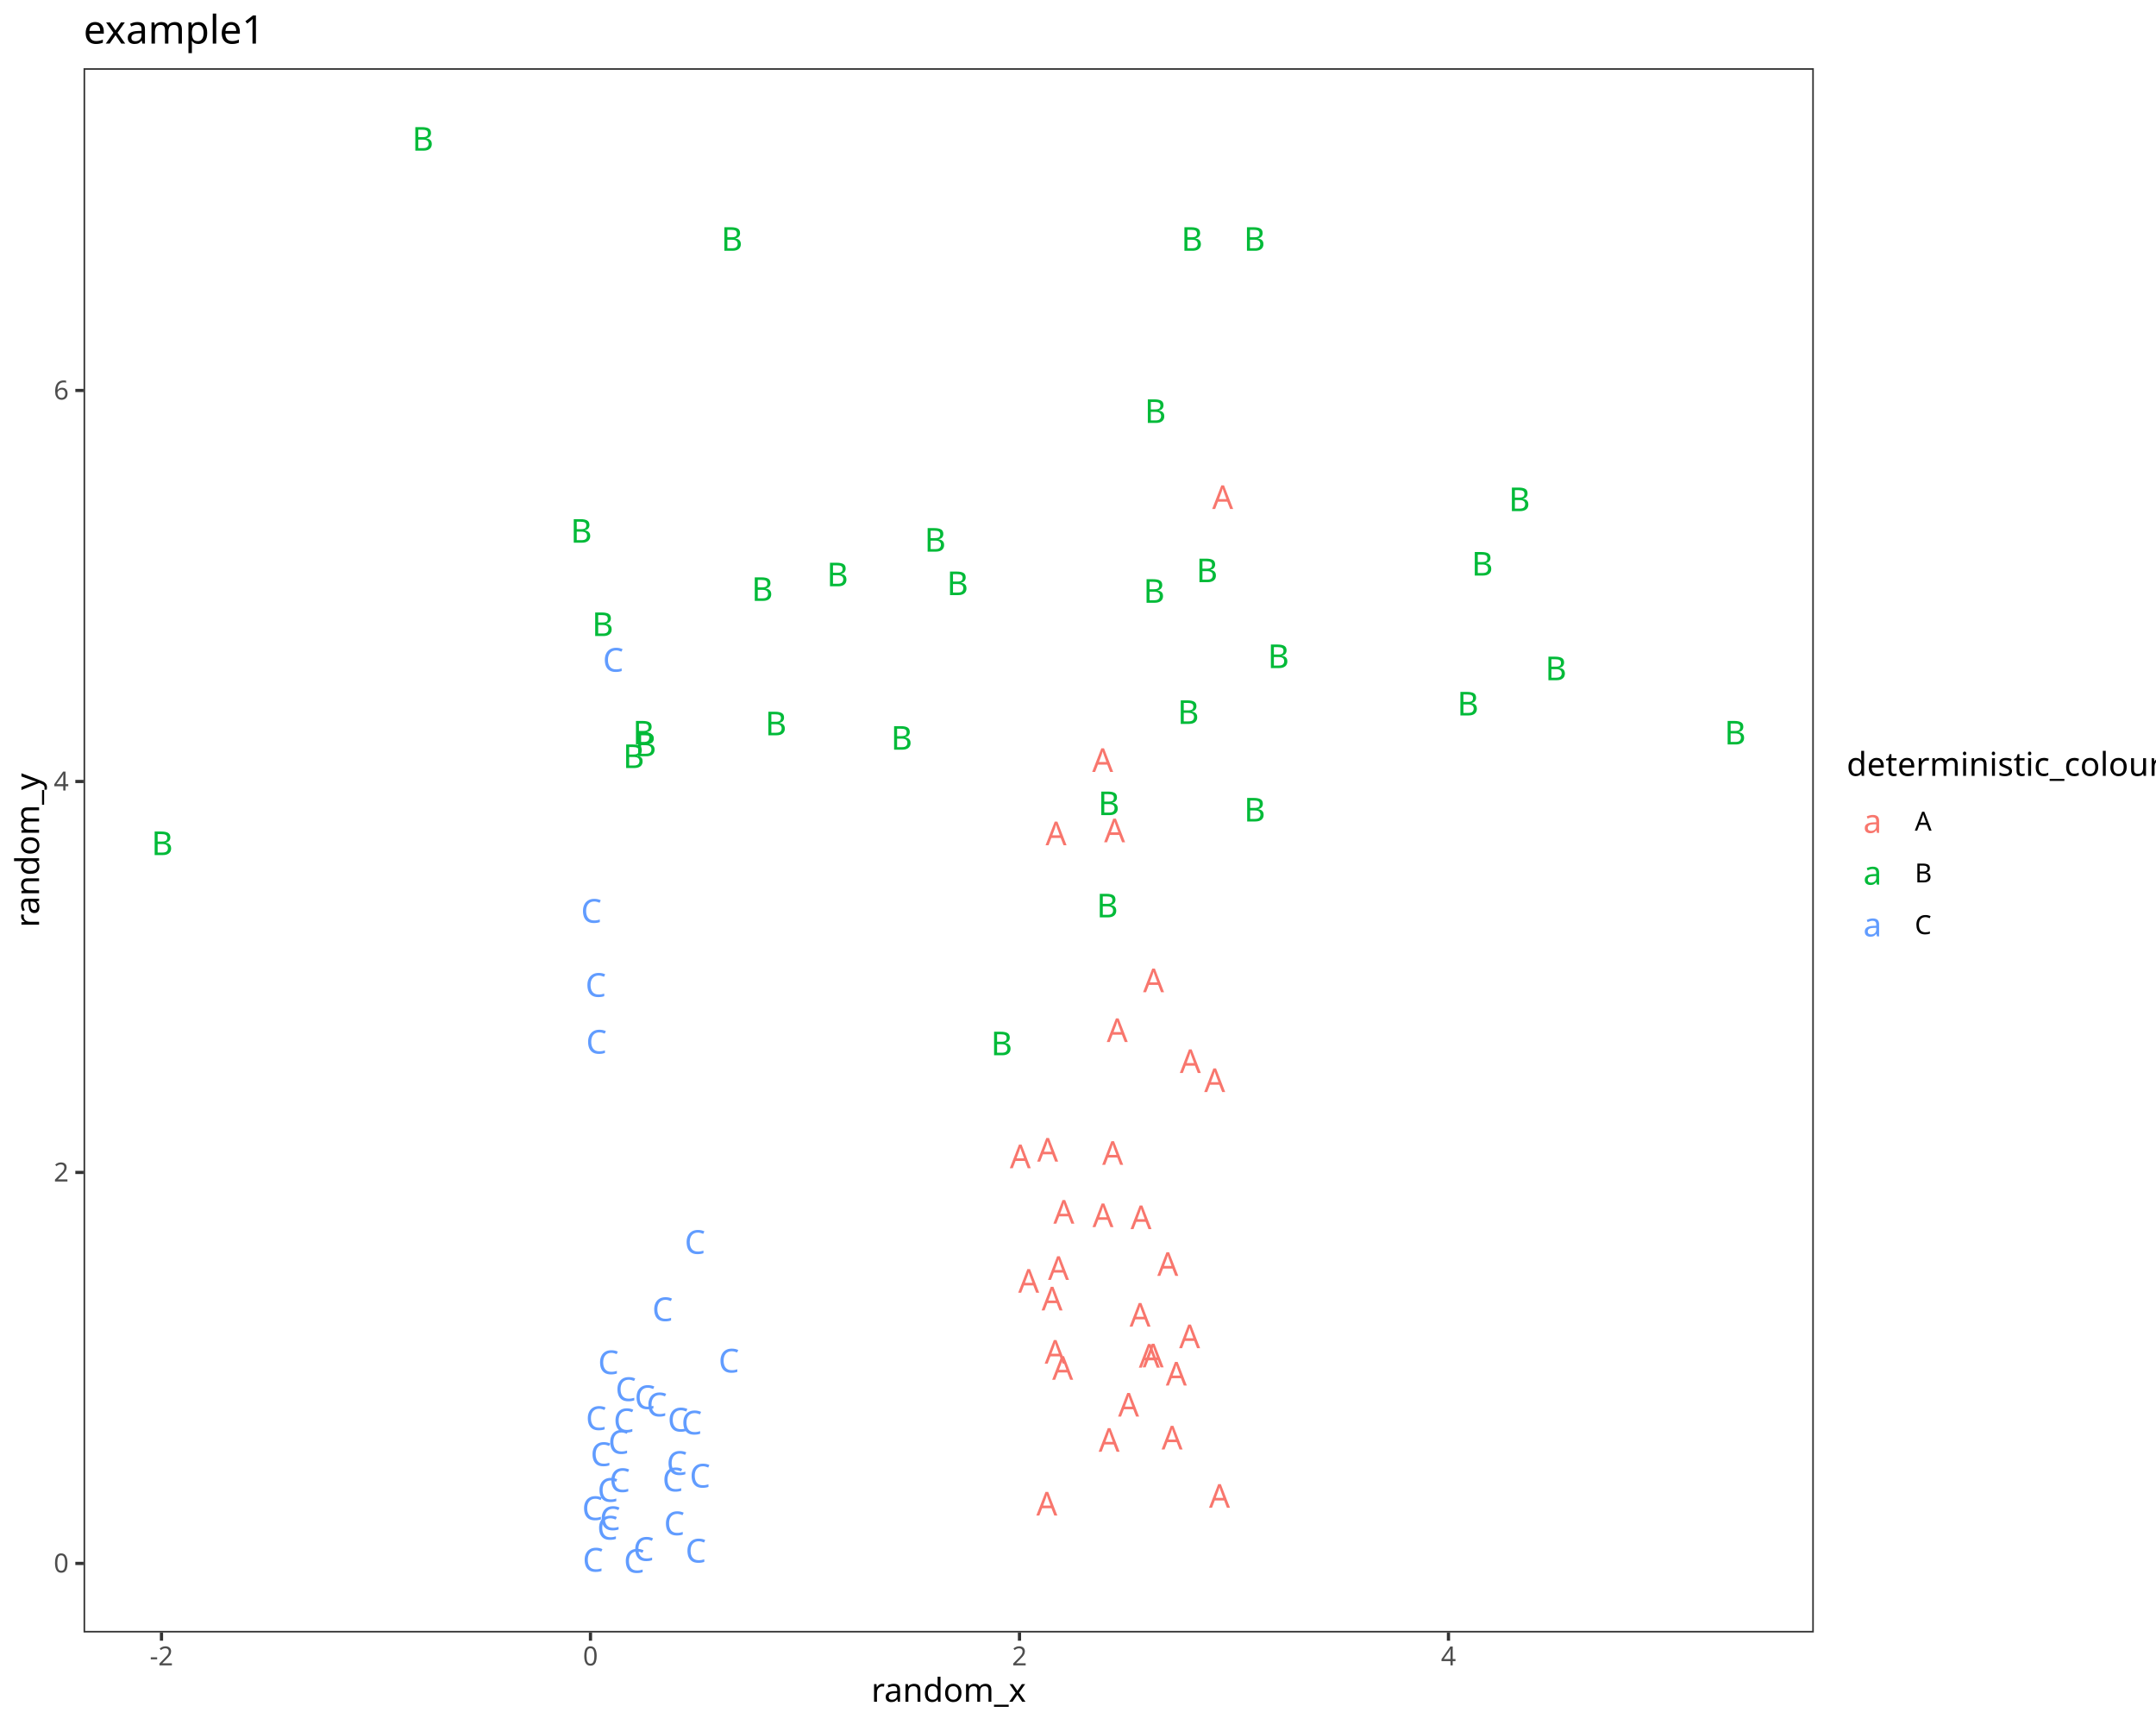
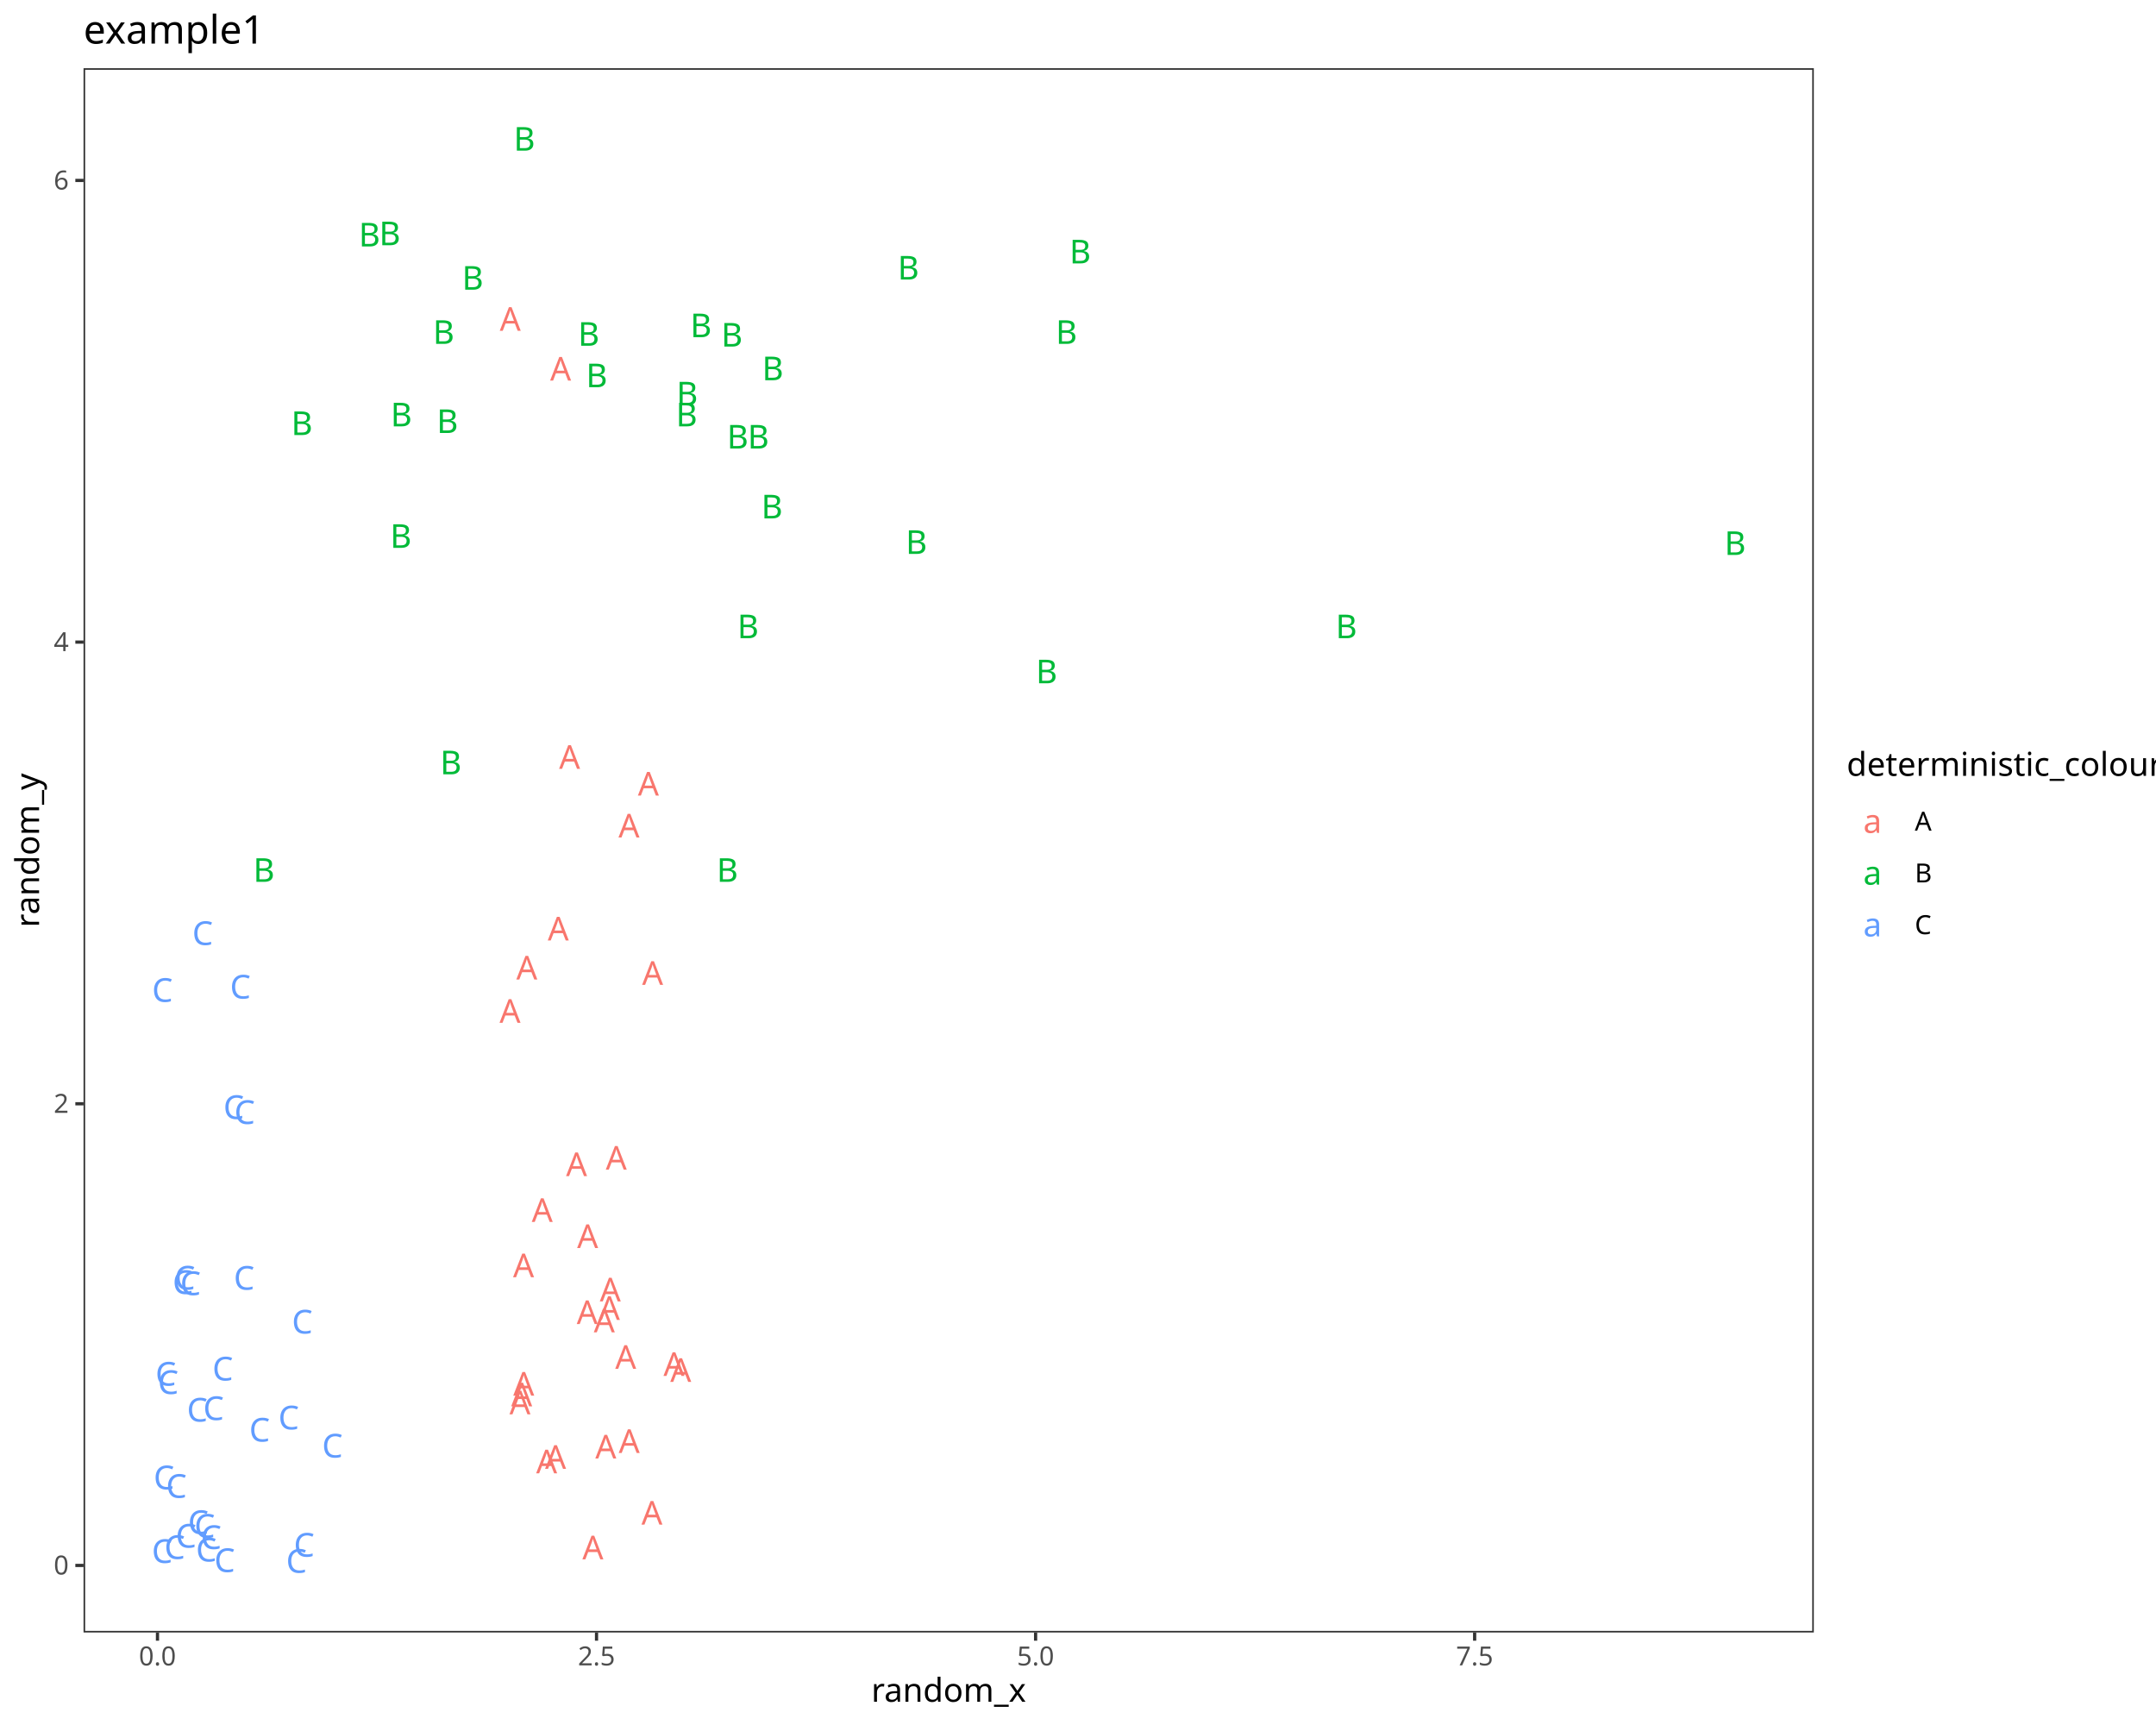
<svg xmlns="http://www.w3.org/2000/svg" class="svglite" data-engine-version="2.0" width="720.00pt" height="576.00pt" viewBox="0 0 720.00 576.00">
  <defs>
    <style type="text/css">
    .svglite line, .svglite polyline, .svglite polygon, .svglite path, .svglite rect, .svglite circle {
      fill: none;
      stroke: #000000;
      stroke-linecap: round;
      stroke-linejoin: round;
      stroke-miterlimit: 10.00;
    }
  </style>
  </defs>
  <rect width="100%" height="100%" style="stroke: none; fill: #FFFFFF;" />
  <defs>
    <clipPath id="cpMC4wMHw3MjAuMDB8MC4wMHw1NzYuMDA=">
      <rect x="0.00" y="0.00" width="720.00" height="576.00" />
    </clipPath>
  </defs>
  <g clip-path="url(#cpMC4wMHw3MjAuMDB8MC4wMHw1NzYuMDA=)">
    <rect x="-0" y="0.00" width="720.00" height="576.00" style="stroke-width: 1.07; stroke: #FFFFFF; fill: #FFFFFF;" />
  </g>
  <defs>
    <clipPath id="cpMjcuOTB8NjA1LjczfDIyLjc4fDU0NS4xMQ==">
      <rect x="27.90" y="22.78" width="577.83" height="522.33" />
    </clipPath>
  </defs>
  <g clip-path="url(#cpMjcuOTB8NjA1LjczfDIyLjc4fDU0NS4xMQ==)">
    <rect x="27.90" y="22.78" width="577.83" height="522.33" style="stroke-width: 1.07; stroke: none; fill: #FFFFFF;" />
-     <text x="397.28" y="450.18" text-anchor="middle" style="font-size: 11.00px; fill: #F8766D; font-family: sans;" textLength="7.34px" lengthAdjust="spacingAndGlyphs">A</text>
-     <text x="343.54" y="431.66" text-anchor="middle" style="font-size: 11.00px; fill: #F8766D; font-family: sans;" textLength="7.34px" lengthAdjust="spacingAndGlyphs">A</text>
-     <text x="371.59" y="388.95" text-anchor="middle" style="font-size: 11.00px; fill: #F8766D; font-family: sans;" textLength="7.34px" lengthAdjust="spacingAndGlyphs">A</text>
-     <text x="349.60" y="506.05" text-anchor="middle" style="font-size: 11.00px; fill: #F8766D; font-family: sans;" textLength="7.34px" lengthAdjust="spacingAndGlyphs">A</text>
-     <text x="355.28" y="408.60" text-anchor="middle" style="font-size: 11.00px; fill: #F8766D; font-family: sans;" textLength="7.34px" lengthAdjust="spacingAndGlyphs">A</text>
-     <text x="352.68" y="282.24" text-anchor="middle" style="font-size: 11.00px; fill: #F8766D; font-family: sans;" textLength="7.34px" lengthAdjust="spacingAndGlyphs">A</text>
-     <text x="385.24" y="331.32" text-anchor="middle" style="font-size: 11.00px; fill: #F8766D; font-family: sans;" textLength="7.34px" lengthAdjust="spacingAndGlyphs">A</text>
-     <text x="408.32" y="169.96" text-anchor="middle" style="font-size: 11.00px; fill: #F8766D; font-family: sans;" textLength="7.34px" lengthAdjust="spacingAndGlyphs">A</text>
-     <text x="407.26" y="503.47" text-anchor="middle" style="font-size: 11.00px; fill: #F8766D; font-family: sans;" textLength="7.34px" lengthAdjust="spacingAndGlyphs">A</text>
-     <text x="381.05" y="410.42" text-anchor="middle" style="font-size: 11.00px; fill: #F8766D; font-family: sans;" textLength="7.34px" lengthAdjust="spacingAndGlyphs">A</text>
-     <text x="392.84" y="462.64" text-anchor="middle" style="font-size: 11.00px; fill: #F8766D; font-family: sans;" textLength="7.34px" lengthAdjust="spacingAndGlyphs">A</text>
-     <text x="353.49" y="427.38" text-anchor="middle" style="font-size: 11.00px; fill: #F8766D; font-family: sans;" textLength="7.34px" lengthAdjust="spacingAndGlyphs">A</text>
-     <text x="372.23" y="281.24" text-anchor="middle" style="font-size: 11.00px; fill: #F8766D; font-family: sans;" textLength="7.34px" lengthAdjust="spacingAndGlyphs">A</text>
-     <text x="405.66" y="364.65" text-anchor="middle" style="font-size: 11.00px; fill: #F8766D; font-family: sans;" textLength="7.34px" lengthAdjust="spacingAndGlyphs">A</text>
-     <text x="380.73" y="442.99" text-anchor="middle" style="font-size: 11.00px; fill: #F8766D; font-family: sans;" textLength="7.34px" lengthAdjust="spacingAndGlyphs">A</text>
-     <text x="376.90" y="473.01" text-anchor="middle" style="font-size: 11.00px; fill: #F8766D; font-family: sans;" textLength="7.34px" lengthAdjust="spacingAndGlyphs">A</text>
-     <text x="391.43" y="484.00" text-anchor="middle" style="font-size: 11.00px; fill: #F8766D; font-family: sans;" textLength="7.34px" lengthAdjust="spacingAndGlyphs">A</text>
-     <text x="370.40" y="484.77" text-anchor="middle" style="font-size: 11.00px; fill: #F8766D; font-family: sans;" textLength="7.34px" lengthAdjust="spacingAndGlyphs">A</text>
-     <text x="340.73" y="390.09" text-anchor="middle" style="font-size: 11.00px; fill: #F8766D; font-family: sans;" textLength="7.34px" lengthAdjust="spacingAndGlyphs">A</text>
-     <text x="349.87" y="387.88" text-anchor="middle" style="font-size: 11.00px; fill: #F8766D; font-family: sans;" textLength="7.34px" lengthAdjust="spacingAndGlyphs">A</text>
-     <text x="354.89" y="460.72" text-anchor="middle" style="font-size: 11.00px; fill: #F8766D; font-family: sans;" textLength="7.34px" lengthAdjust="spacingAndGlyphs">A</text>
-     <text x="351.35" y="437.57" text-anchor="middle" style="font-size: 11.00px; fill: #F8766D; font-family: sans;" textLength="7.34px" lengthAdjust="spacingAndGlyphs">A</text>
-     <text x="389.99" y="426.03" text-anchor="middle" style="font-size: 11.00px; fill: #F8766D; font-family: sans;" textLength="7.34px" lengthAdjust="spacingAndGlyphs">A</text>
-     <text x="385.10" y="456.58" text-anchor="middle" style="font-size: 11.00px; fill: #F8766D; font-family: sans;" textLength="7.34px" lengthAdjust="spacingAndGlyphs">A</text>
-     <text x="397.52" y="358.29" text-anchor="middle" style="font-size: 11.00px; fill: #F8766D; font-family: sans;" textLength="7.34px" lengthAdjust="spacingAndGlyphs">A</text>
-     <text x="352.38" y="455.35" text-anchor="middle" style="font-size: 11.00px; fill: #F8766D; font-family: sans;" textLength="7.34px" lengthAdjust="spacingAndGlyphs">A</text>
-     <text x="373.12" y="347.94" text-anchor="middle" style="font-size: 11.00px; fill: #F8766D; font-family: sans;" textLength="7.34px" lengthAdjust="spacingAndGlyphs">A</text>
-     <text x="368.24" y="257.76" text-anchor="middle" style="font-size: 11.00px; fill: #F8766D; font-family: sans;" textLength="7.34px" lengthAdjust="spacingAndGlyphs">A</text>
-     <text x="383.82" y="456.67" text-anchor="middle" style="font-size: 11.00px; fill: #F8766D; font-family: sans;" textLength="7.34px" lengthAdjust="spacingAndGlyphs">A</text>
-     <text x="368.35" y="409.75" text-anchor="middle" style="font-size: 11.00px; fill: #F8766D; font-family: sans;" textLength="7.34px" lengthAdjust="spacingAndGlyphs">A</text>
-     <text x="214.89" y="248.59" text-anchor="middle" style="font-size: 11.00px; fill: #00BA38; font-family: sans;" textLength="7.34px" lengthAdjust="spacingAndGlyphs">B</text>
-     <text x="490.22" y="238.90" text-anchor="middle" style="font-size: 11.00px; fill: #00BA38; font-family: sans;" textLength="7.34px" lengthAdjust="spacingAndGlyphs">B</text>
-     <text x="211.62" y="256.45" text-anchor="middle" style="font-size: 11.00px; fill: #00BA38; font-family: sans;" textLength="7.34px" lengthAdjust="spacingAndGlyphs">B</text>
-     <text x="279.69" y="195.77" text-anchor="middle" style="font-size: 11.00px; fill: #00BA38; font-family: sans;" textLength="7.34px" lengthAdjust="spacingAndGlyphs">B</text>
-     <text x="254.57" y="200.64" text-anchor="middle" style="font-size: 11.00px; fill: #00BA38; font-family: sans;" textLength="7.34px" lengthAdjust="spacingAndGlyphs">B</text>
-     <text x="385.41" y="201.27" text-anchor="middle" style="font-size: 11.00px; fill: #00BA38; font-family: sans;" textLength="7.34px" lengthAdjust="spacingAndGlyphs">B</text>
-     <text x="398.05" y="83.74" text-anchor="middle" style="font-size: 11.00px; fill: #00BA38; font-family: sans;" textLength="7.34px" lengthAdjust="spacingAndGlyphs">B</text>
-     <text x="507.41" y="170.67" text-anchor="middle" style="font-size: 11.00px; fill: #00BA38; font-family: sans;" textLength="7.34px" lengthAdjust="spacingAndGlyphs">B</text>
-     <text x="369.79" y="306.32" text-anchor="middle" style="font-size: 11.00px; fill: #00BA38; font-family: sans;" textLength="7.34px" lengthAdjust="spacingAndGlyphs">B</text>
-     <text x="301.10" y="250.33" text-anchor="middle" style="font-size: 11.00px; fill: #00BA38; font-family: sans;" textLength="7.34px" lengthAdjust="spacingAndGlyphs">B</text>
-     <text x="419.01" y="274.30" text-anchor="middle" style="font-size: 11.00px; fill: #00BA38; font-family: sans;" textLength="7.34px" lengthAdjust="spacingAndGlyphs">B</text>
-     <text x="495.02" y="192.19" text-anchor="middle" style="font-size: 11.00px; fill: #00BA38; font-family: sans;" textLength="7.34px" lengthAdjust="spacingAndGlyphs">B</text>
-     <text x="385.83" y="141.22" text-anchor="middle" style="font-size: 11.00px; fill: #00BA38; font-family: sans;" textLength="7.34px" lengthAdjust="spacingAndGlyphs">B</text>
-     <text x="370.29" y="272.18" text-anchor="middle" style="font-size: 11.00px; fill: #00BA38; font-family: sans;" textLength="7.34px" lengthAdjust="spacingAndGlyphs">B</text>
-     <text x="259.11" y="245.52" text-anchor="middle" style="font-size: 11.00px; fill: #00BA38; font-family: sans;" textLength="7.34px" lengthAdjust="spacingAndGlyphs">B</text>
-     <text x="426.93" y="223.08" text-anchor="middle" style="font-size: 11.00px; fill: #00BA38; font-family: sans;" textLength="7.34px" lengthAdjust="spacingAndGlyphs">B</text>
-     <text x="396.83" y="241.72" text-anchor="middle" style="font-size: 11.00px; fill: #00BA38; font-family: sans;" textLength="7.34px" lengthAdjust="spacingAndGlyphs">B</text>
-     <text x="418.94" y="83.74" text-anchor="middle" style="font-size: 11.00px; fill: #00BA38; font-family: sans;" textLength="7.34px" lengthAdjust="spacingAndGlyphs">B</text>
-     <text x="334.49" y="352.37" text-anchor="middle" style="font-size: 11.00px; fill: #00BA38; font-family: sans;" textLength="7.34px" lengthAdjust="spacingAndGlyphs">B</text>
-     <text x="54.16" y="285.52" text-anchor="middle" style="font-size: 11.00px; fill: #00BA38; font-family: sans;" textLength="7.34px" lengthAdjust="spacingAndGlyphs">B</text>
-     <text x="403.07" y="194.40" text-anchor="middle" style="font-size: 11.00px; fill: #00BA38; font-family: sans;" textLength="7.34px" lengthAdjust="spacingAndGlyphs">B</text>
-     <text x="194.12" y="181.21" text-anchor="middle" style="font-size: 11.00px; fill: #00BA38; font-family: sans;" textLength="7.34px" lengthAdjust="spacingAndGlyphs">B</text>
-     <text x="215.62" y="252.53" text-anchor="middle" style="font-size: 11.00px; fill: #00BA38; font-family: sans;" textLength="7.34px" lengthAdjust="spacingAndGlyphs">B</text>
-     <text x="579.46" y="248.59" text-anchor="middle" style="font-size: 11.00px; fill: #00BA38; font-family: sans;" textLength="7.34px" lengthAdjust="spacingAndGlyphs">B</text>
-     <text x="519.61" y="227.13" text-anchor="middle" style="font-size: 11.00px; fill: #00BA38; font-family: sans;" textLength="7.34px" lengthAdjust="spacingAndGlyphs">B</text>
-     <text x="201.28" y="212.38" text-anchor="middle" style="font-size: 11.00px; fill: #00BA38; font-family: sans;" textLength="7.34px" lengthAdjust="spacingAndGlyphs">B</text>
-     <text x="244.42" y="83.74" text-anchor="middle" style="font-size: 11.00px; fill: #00BA38; font-family: sans;" textLength="7.34px" lengthAdjust="spacingAndGlyphs">B</text>
-     <text x="319.77" y="198.71" text-anchor="middle" style="font-size: 11.00px; fill: #00BA38; font-family: sans;" textLength="7.34px" lengthAdjust="spacingAndGlyphs">B</text>
-     <text x="312.30" y="184.20" text-anchor="middle" style="font-size: 11.00px; fill: #00BA38; font-family: sans;" textLength="7.34px" lengthAdjust="spacingAndGlyphs">B</text>
-     <text x="141.21" y="50.31" text-anchor="middle" style="font-size: 11.00px; fill: #00BA38; font-family: sans;" textLength="7.34px" lengthAdjust="spacingAndGlyphs">B</text>
-     <text x="221.28" y="441.12" text-anchor="middle" style="font-size: 11.00px; fill: #619CFF; font-family: sans;" textLength="7.95px" lengthAdjust="spacingAndGlyphs">C</text>
-     <text x="219.33" y="472.93" text-anchor="middle" style="font-size: 11.00px; fill: #619CFF; font-family: sans;" textLength="7.95px" lengthAdjust="spacingAndGlyphs">C</text>
-     <text x="209.00" y="467.80" text-anchor="middle" style="font-size: 11.00px; fill: #619CFF; font-family: sans;" textLength="7.95px" lengthAdjust="spacingAndGlyphs">C</text>
-     <text x="233.77" y="496.70" text-anchor="middle" style="font-size: 11.00px; fill: #619CFF; font-family: sans;" textLength="7.95px" lengthAdjust="spacingAndGlyphs">C</text>
-     <text x="199.20" y="351.81" text-anchor="middle" style="font-size: 11.00px; fill: #619CFF; font-family: sans;" textLength="7.95px" lengthAdjust="spacingAndGlyphs">C</text>
-     <text x="197.85" y="507.55" text-anchor="middle" style="font-size: 11.00px; fill: #619CFF; font-family: sans;" textLength="7.95px" lengthAdjust="spacingAndGlyphs">C</text>
-     <text x="224.68" y="497.99" text-anchor="middle" style="font-size: 11.00px; fill: #619CFF; font-family: sans;" textLength="7.95px" lengthAdjust="spacingAndGlyphs">C</text>
-     <text x="206.59" y="485.43" text-anchor="middle" style="font-size: 11.00px; fill: #619CFF; font-family: sans;" textLength="7.95px" lengthAdjust="spacingAndGlyphs">C</text>
-     <text x="225.19" y="512.61" text-anchor="middle" style="font-size: 11.00px; fill: #619CFF; font-family: sans;" textLength="7.95px" lengthAdjust="spacingAndGlyphs">C</text>
-     <text x="226.06" y="492.47" text-anchor="middle" style="font-size: 11.00px; fill: #619CFF; font-family: sans;" textLength="7.95px" lengthAdjust="spacingAndGlyphs">C</text>
-     <text x="204.79" y="224.27" text-anchor="middle" style="font-size: 11.00px; fill: #619CFF; font-family: sans;" textLength="7.95px" lengthAdjust="spacingAndGlyphs">C</text>
-     <text x="203.00" y="501.45" text-anchor="middle" style="font-size: 11.00px; fill: #619CFF; font-family: sans;" textLength="7.95px" lengthAdjust="spacingAndGlyphs">C</text>
-     <text x="206.98" y="498.20" text-anchor="middle" style="font-size: 11.00px; fill: #619CFF; font-family: sans;" textLength="7.95px" lengthAdjust="spacingAndGlyphs">C</text>
-     <text x="232.38" y="521.74" text-anchor="middle" style="font-size: 11.00px; fill: #619CFF; font-family: sans;" textLength="7.95px" lengthAdjust="spacingAndGlyphs">C</text>
-     <text x="203.75" y="510.91" text-anchor="middle" style="font-size: 11.00px; fill: #619CFF; font-family: sans;" textLength="7.95px" lengthAdjust="spacingAndGlyphs">C</text>
-     <text x="231.00" y="478.95" text-anchor="middle" style="font-size: 11.00px; fill: #619CFF; font-family: sans;" textLength="7.95px" lengthAdjust="spacingAndGlyphs">C</text>
-     <text x="226.42" y="477.99" text-anchor="middle" style="font-size: 11.00px; fill: #619CFF; font-family: sans;" textLength="7.95px" lengthAdjust="spacingAndGlyphs">C</text>
-     <text x="208.35" y="478.23" text-anchor="middle" style="font-size: 11.00px; fill: #619CFF; font-family: sans;" textLength="7.95px" lengthAdjust="spacingAndGlyphs">C</text>
-     <text x="211.79" y="525.16" text-anchor="middle" style="font-size: 11.00px; fill: #619CFF; font-family: sans;" textLength="7.95px" lengthAdjust="spacingAndGlyphs">C</text>
-     <text x="215.38" y="470.48" text-anchor="middle" style="font-size: 11.00px; fill: #619CFF; font-family: sans;" textLength="7.95px" lengthAdjust="spacingAndGlyphs">C</text>
-     <text x="198.05" y="524.78" text-anchor="middle" style="font-size: 11.00px; fill: #619CFF; font-family: sans;" textLength="7.95px" lengthAdjust="spacingAndGlyphs">C</text>
-     <text x="199.10" y="477.49" text-anchor="middle" style="font-size: 11.00px; fill: #619CFF; font-family: sans;" textLength="7.95px" lengthAdjust="spacingAndGlyphs">C</text>
-     <text x="198.97" y="332.84" text-anchor="middle" style="font-size: 11.00px; fill: #619CFF; font-family: sans;" textLength="7.95px" lengthAdjust="spacingAndGlyphs">C</text>
-     <text x="243.41" y="458.29" text-anchor="middle" style="font-size: 11.00px; fill: #619CFF; font-family: sans;" textLength="7.95px" lengthAdjust="spacingAndGlyphs">C</text>
-     <text x="197.49" y="308.11" text-anchor="middle" style="font-size: 11.00px; fill: #619CFF; font-family: sans;" textLength="7.95px" lengthAdjust="spacingAndGlyphs">C</text>
-     <text x="200.68" y="489.51" text-anchor="middle" style="font-size: 11.00px; fill: #619CFF; font-family: sans;" textLength="7.95px" lengthAdjust="spacingAndGlyphs">C</text>
-     <text x="214.95" y="521.17" text-anchor="middle" style="font-size: 11.00px; fill: #619CFF; font-family: sans;" textLength="7.95px" lengthAdjust="spacingAndGlyphs">C</text>
-     <text x="202.87" y="514.07" text-anchor="middle" style="font-size: 11.00px; fill: #619CFF; font-family: sans;" textLength="7.95px" lengthAdjust="spacingAndGlyphs">C</text>
-     <text x="232.10" y="418.67" text-anchor="middle" style="font-size: 11.00px; fill: #619CFF; font-family: sans;" textLength="7.95px" lengthAdjust="spacingAndGlyphs">C</text>
-     <text x="203.19" y="458.83" text-anchor="middle" style="font-size: 11.00px; fill: #619CFF; font-family: sans;" textLength="7.95px" lengthAdjust="spacingAndGlyphs">C</text>
+     <text x="225.08" y="459.43" text-anchor="middle" style="font-size: 11.00px; fill: #F8766D; font-family: sans;" textLength="7.34px" lengthAdjust="spacingAndGlyphs">A</text>
+     <text x="170.40" y="110.46" text-anchor="middle" style="font-size: 11.00px; fill: #F8766D; font-family: sans;" textLength="7.34px" lengthAdjust="spacingAndGlyphs">A</text>
+     <text x="181.09" y="408.03" text-anchor="middle" style="font-size: 11.00px; fill: #F8766D; font-family: sans;" textLength="7.34px" lengthAdjust="spacingAndGlyphs">A</text>
+     <text x="208.96" y="457.08" text-anchor="middle" style="font-size: 11.00px; fill: #F8766D; font-family: sans;" textLength="7.34px" lengthAdjust="spacingAndGlyphs">A</text>
+     <text x="203.52" y="440.74" text-anchor="middle" style="font-size: 11.00px; fill: #F8766D; font-family: sans;" textLength="7.34px" lengthAdjust="spacingAndGlyphs">A</text>
+     <text x="217.95" y="328.86" text-anchor="middle" style="font-size: 11.00px; fill: #F8766D; font-family: sans;" textLength="7.34px" lengthAdjust="spacingAndGlyphs">A</text>
+     <text x="196.11" y="442.12" text-anchor="middle" style="font-size: 11.00px; fill: #F8766D; font-family: sans;" textLength="7.34px" lengthAdjust="spacingAndGlyphs">A</text>
+     <text x="217.73" y="509.10" text-anchor="middle" style="font-size: 11.00px; fill: #F8766D; font-family: sans;" textLength="7.34px" lengthAdjust="spacingAndGlyphs">A</text>
+     <text x="210.06" y="279.64" text-anchor="middle" style="font-size: 11.00px; fill: #F8766D; font-family: sans;" textLength="7.34px" lengthAdjust="spacingAndGlyphs">A</text>
+     <text x="227.34" y="461.44" text-anchor="middle" style="font-size: 11.00px; fill: #F8766D; font-family: sans;" textLength="7.34px" lengthAdjust="spacingAndGlyphs">A</text>
+     <text x="174.23" y="469.59" text-anchor="middle" style="font-size: 11.00px; fill: #F8766D; font-family: sans;" textLength="7.34px" lengthAdjust="spacingAndGlyphs">A</text>
+     <text x="185.54" y="490.46" text-anchor="middle" style="font-size: 11.00px; fill: #F8766D; font-family: sans;" textLength="7.34px" lengthAdjust="spacingAndGlyphs">A</text>
+     <text x="198.00" y="520.68" text-anchor="middle" style="font-size: 11.00px; fill: #F8766D; font-family: sans;" textLength="7.34px" lengthAdjust="spacingAndGlyphs">A</text>
+     <text x="187.22" y="127.09" text-anchor="middle" style="font-size: 11.00px; fill: #F8766D; font-family: sans;" textLength="7.34px" lengthAdjust="spacingAndGlyphs">A</text>
+     <text x="175.94" y="327.07" text-anchor="middle" style="font-size: 11.00px; fill: #F8766D; font-family: sans;" textLength="7.34px" lengthAdjust="spacingAndGlyphs">A</text>
+     <text x="190.22" y="256.72" text-anchor="middle" style="font-size: 11.00px; fill: #F8766D; font-family: sans;" textLength="7.34px" lengthAdjust="spacingAndGlyphs">A</text>
+     <text x="174.85" y="426.49" text-anchor="middle" style="font-size: 11.00px; fill: #F8766D; font-family: sans;" textLength="7.34px" lengthAdjust="spacingAndGlyphs">A</text>
+     <text x="201.81" y="444.88" text-anchor="middle" style="font-size: 11.00px; fill: #F8766D; font-family: sans;" textLength="7.34px" lengthAdjust="spacingAndGlyphs">A</text>
+     <text x="203.81" y="434.56" text-anchor="middle" style="font-size: 11.00px; fill: #F8766D; font-family: sans;" textLength="7.34px" lengthAdjust="spacingAndGlyphs">A</text>
+     <text x="202.31" y="487.01" text-anchor="middle" style="font-size: 11.00px; fill: #F8766D; font-family: sans;" textLength="7.34px" lengthAdjust="spacingAndGlyphs">A</text>
+     <text x="192.55" y="392.72" text-anchor="middle" style="font-size: 11.00px; fill: #F8766D; font-family: sans;" textLength="7.34px" lengthAdjust="spacingAndGlyphs">A</text>
+     <text x="216.54" y="265.65" text-anchor="middle" style="font-size: 11.00px; fill: #F8766D; font-family: sans;" textLength="7.34px" lengthAdjust="spacingAndGlyphs">A</text>
+     <text x="173.65" y="472.26" text-anchor="middle" style="font-size: 11.00px; fill: #F8766D; font-family: sans;" textLength="7.34px" lengthAdjust="spacingAndGlyphs">A</text>
+     <text x="205.81" y="390.57" text-anchor="middle" style="font-size: 11.00px; fill: #F8766D; font-family: sans;" textLength="7.34px" lengthAdjust="spacingAndGlyphs">A</text>
+     <text x="182.56" y="491.96" text-anchor="middle" style="font-size: 11.00px; fill: #F8766D; font-family: sans;" textLength="7.34px" lengthAdjust="spacingAndGlyphs">A</text>
+     <text x="196.25" y="416.73" text-anchor="middle" style="font-size: 11.00px; fill: #F8766D; font-family: sans;" textLength="7.34px" lengthAdjust="spacingAndGlyphs">A</text>
+     <text x="186.44" y="314.03" text-anchor="middle" style="font-size: 11.00px; fill: #F8766D; font-family: sans;" textLength="7.34px" lengthAdjust="spacingAndGlyphs">A</text>
+     <text x="210.13" y="485.17" text-anchor="middle" style="font-size: 11.00px; fill: #F8766D; font-family: sans;" textLength="7.34px" lengthAdjust="spacingAndGlyphs">A</text>
+     <text x="174.91" y="466.03" text-anchor="middle" style="font-size: 11.00px; fill: #F8766D; font-family: sans;" textLength="7.34px" lengthAdjust="spacingAndGlyphs">A</text>
+     <text x="170.33" y="341.53" text-anchor="middle" style="font-size: 11.00px; fill: #F8766D; font-family: sans;" textLength="7.34px" lengthAdjust="spacingAndGlyphs">A</text>
+     <text x="449.62" y="213.11" text-anchor="middle" style="font-size: 11.00px; fill: #00BA38; font-family: sans;" textLength="7.34px" lengthAdjust="spacingAndGlyphs">B</text>
+     <text x="150.56" y="258.55" text-anchor="middle" style="font-size: 11.00px; fill: #00BA38; font-family: sans;" textLength="7.34px" lengthAdjust="spacingAndGlyphs">B</text>
+     <text x="306.04" y="184.95" text-anchor="middle" style="font-size: 11.00px; fill: #00BA38; font-family: sans;" textLength="7.34px" lengthAdjust="spacingAndGlyphs">B</text>
+     <text x="123.38" y="82.29" text-anchor="middle" style="font-size: 11.00px; fill: #00BA38; font-family: sans;" textLength="7.34px" lengthAdjust="spacingAndGlyphs">B</text>
+     <text x="360.73" y="87.95" text-anchor="middle" style="font-size: 11.00px; fill: #00BA38; font-family: sans;" textLength="7.34px" lengthAdjust="spacingAndGlyphs">B</text>
+     <text x="253.25" y="149.77" text-anchor="middle" style="font-size: 11.00px; fill: #00BA38; font-family: sans;" textLength="7.34px" lengthAdjust="spacingAndGlyphs">B</text>
+     <text x="133.87" y="182.93" text-anchor="middle" style="font-size: 11.00px; fill: #00BA38; font-family: sans;" textLength="7.34px" lengthAdjust="spacingAndGlyphs">B</text>
+     <text x="246.35" y="149.77" text-anchor="middle" style="font-size: 11.00px; fill: #00BA38; font-family: sans;" textLength="7.34px" lengthAdjust="spacingAndGlyphs">B</text>
+     <text x="229.48" y="135.37" text-anchor="middle" style="font-size: 11.00px; fill: #00BA38; font-family: sans;" textLength="7.34px" lengthAdjust="spacingAndGlyphs">B</text>
+     <text x="242.91" y="294.45" text-anchor="middle" style="font-size: 11.00px; fill: #00BA38; font-family: sans;" textLength="7.34px" lengthAdjust="spacingAndGlyphs">B</text>
+     <text x="100.82" y="145.26" text-anchor="middle" style="font-size: 11.00px; fill: #00BA38; font-family: sans;" textLength="7.34px" lengthAdjust="spacingAndGlyphs">B</text>
+     <text x="130.18" y="81.88" text-anchor="middle" style="font-size: 11.00px; fill: #00BA38; font-family: sans;" textLength="7.34px" lengthAdjust="spacingAndGlyphs">B</text>
+     <text x="134.02" y="142.36" text-anchor="middle" style="font-size: 11.00px; fill: #00BA38; font-family: sans;" textLength="7.34px" lengthAdjust="spacingAndGlyphs">B</text>
+     <text x="356.14" y="114.82" text-anchor="middle" style="font-size: 11.00px; fill: #00BA38; font-family: sans;" textLength="7.34px" lengthAdjust="spacingAndGlyphs">B</text>
+     <text x="157.87" y="96.73" text-anchor="middle" style="font-size: 11.00px; fill: #00BA38; font-family: sans;" textLength="7.34px" lengthAdjust="spacingAndGlyphs">B</text>
+     <text x="196.60" y="115.45" text-anchor="middle" style="font-size: 11.00px; fill: #00BA38; font-family: sans;" textLength="7.34px" lengthAdjust="spacingAndGlyphs">B</text>
+     <text x="199.28" y="129.30" text-anchor="middle" style="font-size: 11.00px; fill: #00BA38; font-family: sans;" textLength="7.34px" lengthAdjust="spacingAndGlyphs">B</text>
+     <text x="349.52" y="228.16" text-anchor="middle" style="font-size: 11.00px; fill: #00BA38; font-family: sans;" textLength="7.34px" lengthAdjust="spacingAndGlyphs">B</text>
+     <text x="257.80" y="173.10" text-anchor="middle" style="font-size: 11.00px; fill: #00BA38; font-family: sans;" textLength="7.34px" lengthAdjust="spacingAndGlyphs">B</text>
+     <text x="149.42" y="144.58" text-anchor="middle" style="font-size: 11.00px; fill: #00BA38; font-family: sans;" textLength="7.34px" lengthAdjust="spacingAndGlyphs">B</text>
+     <text x="234.09" y="112.59" text-anchor="middle" style="font-size: 11.00px; fill: #00BA38; font-family: sans;" textLength="7.34px" lengthAdjust="spacingAndGlyphs">B</text>
+     <text x="249.81" y="213.11" text-anchor="middle" style="font-size: 11.00px; fill: #00BA38; font-family: sans;" textLength="7.34px" lengthAdjust="spacingAndGlyphs">B</text>
+     <text x="175.12" y="50.31" text-anchor="middle" style="font-size: 11.00px; fill: #00BA38; font-family: sans;" textLength="7.34px" lengthAdjust="spacingAndGlyphs">B</text>
+     <text x="244.42" y="115.72" text-anchor="middle" style="font-size: 11.00px; fill: #00BA38; font-family: sans;" textLength="7.34px" lengthAdjust="spacingAndGlyphs">B</text>
+     <text x="258.07" y="126.96" text-anchor="middle" style="font-size: 11.00px; fill: #00BA38; font-family: sans;" textLength="7.34px" lengthAdjust="spacingAndGlyphs">B</text>
+     <text x="579.46" y="185.30" text-anchor="middle" style="font-size: 11.00px; fill: #00BA38; font-family: sans;" textLength="7.34px" lengthAdjust="spacingAndGlyphs">B</text>
+     <text x="229.30" y="142.36" text-anchor="middle" style="font-size: 11.00px; fill: #00BA38; font-family: sans;" textLength="7.34px" lengthAdjust="spacingAndGlyphs">B</text>
+     <text x="88.14" y="294.45" text-anchor="middle" style="font-size: 11.00px; fill: #00BA38; font-family: sans;" textLength="7.34px" lengthAdjust="spacingAndGlyphs">B</text>
+     <text x="303.35" y="93.34" text-anchor="middle" style="font-size: 11.00px; fill: #00BA38; font-family: sans;" textLength="7.34px" lengthAdjust="spacingAndGlyphs">B</text>
+     <text x="148.16" y="114.82" text-anchor="middle" style="font-size: 11.00px; fill: #00BA38; font-family: sans;" textLength="7.34px" lengthAdjust="spacingAndGlyphs">B</text>
+     <text x="61.74" y="430.60" text-anchor="middle" style="font-size: 11.00px; fill: #619CFF; font-family: sans;" textLength="7.95px" lengthAdjust="spacingAndGlyphs">C</text>
+     <text x="63.63" y="432.45" text-anchor="middle" style="font-size: 11.00px; fill: #619CFF; font-family: sans;" textLength="7.95px" lengthAdjust="spacingAndGlyphs">C</text>
+     <text x="62.14" y="516.77" text-anchor="middle" style="font-size: 11.00px; fill: #619CFF; font-family: sans;" textLength="7.95px" lengthAdjust="spacingAndGlyphs">C</text>
+     <text x="100.95" y="445.28" text-anchor="middle" style="font-size: 11.00px; fill: #619CFF; font-family: sans;" textLength="7.95px" lengthAdjust="spacingAndGlyphs">C</text>
+     <text x="74.40" y="460.96" text-anchor="middle" style="font-size: 11.00px; fill: #619CFF; font-family: sans;" textLength="7.95px" lengthAdjust="spacingAndGlyphs">C</text>
+     <text x="54.16" y="521.88" text-anchor="middle" style="font-size: 11.00px; fill: #619CFF; font-family: sans;" textLength="7.95px" lengthAdjust="spacingAndGlyphs">C</text>
+     <text x="86.69" y="481.36" text-anchor="middle" style="font-size: 11.00px; fill: #619CFF; font-family: sans;" textLength="7.95px" lengthAdjust="spacingAndGlyphs">C</text>
+     <text x="66.23" y="512.22" text-anchor="middle" style="font-size: 11.00px; fill: #619CFF; font-family: sans;" textLength="7.95px" lengthAdjust="spacingAndGlyphs">C</text>
+     <text x="54.77" y="497.29" text-anchor="middle" style="font-size: 11.00px; fill: #619CFF; font-family: sans;" textLength="7.95px" lengthAdjust="spacingAndGlyphs">C</text>
+     <text x="68.90" y="521.40" text-anchor="middle" style="font-size: 11.00px; fill: #619CFF; font-family: sans;" textLength="7.95px" lengthAdjust="spacingAndGlyphs">C</text>
+     <text x="111.02" y="486.68" text-anchor="middle" style="font-size: 11.00px; fill: #619CFF; font-family: sans;" textLength="7.95px" lengthAdjust="spacingAndGlyphs">C</text>
+     <text x="56.18" y="465.47" text-anchor="middle" style="font-size: 11.00px; fill: #619CFF; font-family: sans;" textLength="7.95px" lengthAdjust="spacingAndGlyphs">C</text>
+     <text x="81.53" y="430.65" text-anchor="middle" style="font-size: 11.00px; fill: #619CFF; font-family: sans;" textLength="7.95px" lengthAdjust="spacingAndGlyphs">C</text>
+     <text x="71.33" y="474.17" text-anchor="middle" style="font-size: 11.00px; fill: #619CFF; font-family: sans;" textLength="7.95px" lengthAdjust="spacingAndGlyphs">C</text>
+     <text x="75.03" y="524.92" text-anchor="middle" style="font-size: 11.00px; fill: #619CFF; font-family: sans;" textLength="7.95px" lengthAdjust="spacingAndGlyphs">C</text>
+     <text x="61.11" y="432.07" text-anchor="middle" style="font-size: 11.00px; fill: #619CFF; font-family: sans;" textLength="7.95px" lengthAdjust="spacingAndGlyphs">C</text>
+     <text x="78.07" y="373.63" text-anchor="middle" style="font-size: 11.00px; fill: #619CFF; font-family: sans;" textLength="7.95px" lengthAdjust="spacingAndGlyphs">C</text>
+     <text x="68.37" y="513.46" text-anchor="middle" style="font-size: 11.00px; fill: #619CFF; font-family: sans;" textLength="7.95px" lengthAdjust="spacingAndGlyphs">C</text>
+     <text x="80.28" y="333.43" text-anchor="middle" style="font-size: 11.00px; fill: #619CFF; font-family: sans;" textLength="7.95px" lengthAdjust="spacingAndGlyphs">C</text>
+     <text x="70.52" y="517.23" text-anchor="middle" style="font-size: 11.00px; fill: #619CFF; font-family: sans;" textLength="7.95px" lengthAdjust="spacingAndGlyphs">C</text>
+     <text x="81.72" y="375.30" text-anchor="middle" style="font-size: 11.00px; fill: #619CFF; font-family: sans;" textLength="7.95px" lengthAdjust="spacingAndGlyphs">C</text>
+     <text x="96.42" y="477.29" text-anchor="middle" style="font-size: 11.00px; fill: #619CFF; font-family: sans;" textLength="7.95px" lengthAdjust="spacingAndGlyphs">C</text>
+     <text x="54.24" y="334.53" text-anchor="middle" style="font-size: 11.00px; fill: #619CFF; font-family: sans;" textLength="7.95px" lengthAdjust="spacingAndGlyphs">C</text>
+     <text x="67.68" y="315.54" text-anchor="middle" style="font-size: 11.00px; fill: #619CFF; font-family: sans;" textLength="7.95px" lengthAdjust="spacingAndGlyphs">C</text>
+     <text x="55.38" y="462.68" text-anchor="middle" style="font-size: 11.00px; fill: #619CFF; font-family: sans;" textLength="7.95px" lengthAdjust="spacingAndGlyphs">C</text>
+     <text x="99.02" y="525.16" text-anchor="middle" style="font-size: 11.00px; fill: #619CFF; font-family: sans;" textLength="7.95px" lengthAdjust="spacingAndGlyphs">C</text>
+     <text x="65.89" y="474.68" text-anchor="middle" style="font-size: 11.00px; fill: #619CFF; font-family: sans;" textLength="7.95px" lengthAdjust="spacingAndGlyphs">C</text>
+     <text x="101.58" y="519.79" text-anchor="middle" style="font-size: 11.00px; fill: #619CFF; font-family: sans;" textLength="7.95px" lengthAdjust="spacingAndGlyphs">C</text>
+     <text x="58.92" y="500.14" text-anchor="middle" style="font-size: 11.00px; fill: #619CFF; font-family: sans;" textLength="7.95px" lengthAdjust="spacingAndGlyphs">C</text>
+     <text x="58.36" y="520.55" text-anchor="middle" style="font-size: 11.00px; fill: #619CFF; font-family: sans;" textLength="7.95px" lengthAdjust="spacingAndGlyphs">C</text>
    <rect x="27.90" y="22.78" width="577.83" height="522.33" style="stroke-width: 1.07; stroke: #333333;" />
  </g>
  <g clip-path="url(#cpMC4wMHw3MjAuMDB8MC4wMHw1NzYuMDA=)">
-     <text x="22.97" y="525.07" text-anchor="end" style="font-size: 8.80px; fill: #4D4D4D; font-family: sans;" textLength="4.89px" lengthAdjust="spacingAndGlyphs">0</text>
-     <text x="22.97" y="394.52" text-anchor="end" style="font-size: 8.80px; fill: #4D4D4D; font-family: sans;" textLength="4.89px" lengthAdjust="spacingAndGlyphs">2</text>
-     <text x="22.97" y="263.96" text-anchor="end" style="font-size: 8.80px; fill: #4D4D4D; font-family: sans;" textLength="4.89px" lengthAdjust="spacingAndGlyphs">4</text>
-     <text x="22.97" y="133.41" text-anchor="end" style="font-size: 8.80px; fill: #4D4D4D; font-family: sans;" textLength="4.89px" lengthAdjust="spacingAndGlyphs">6</text>
-     <polyline points="25.16,522.04 27.90,522.04 " style="stroke-width: 1.07; stroke: #333333; stroke-linecap: butt;" />
-     <polyline points="25.16,391.49 27.90,391.49 " style="stroke-width: 1.07; stroke: #333333; stroke-linecap: butt;" />
-     <polyline points="25.16,260.94 27.90,260.94 " style="stroke-width: 1.07; stroke: #333333; stroke-linecap: butt;" />
-     <polyline points="25.16,130.38 27.90,130.38 " style="stroke-width: 1.07; stroke: #333333; stroke-linecap: butt;" />
-     <polyline points="53.93,547.85 53.93,545.11 " style="stroke-width: 1.07; stroke: #333333; stroke-linecap: butt;" />
-     <polyline points="197.19,547.85 197.19,545.11 " style="stroke-width: 1.07; stroke: #333333; stroke-linecap: butt;" />
-     <polyline points="340.46,547.85 340.46,545.11 " style="stroke-width: 1.07; stroke: #333333; stroke-linecap: butt;" />
-     <polyline points="483.72,547.85 483.72,545.11 " style="stroke-width: 1.07; stroke: #333333; stroke-linecap: butt;" />
-     <text x="53.93" y="556.10" text-anchor="middle" style="font-size: 8.80px; fill: #4D4D4D; font-family: sans;" textLength="7.82px" lengthAdjust="spacingAndGlyphs">-2</text>
-     <text x="197.19" y="556.10" text-anchor="middle" style="font-size: 8.80px; fill: #4D4D4D; font-family: sans;" textLength="4.89px" lengthAdjust="spacingAndGlyphs">0</text>
-     <text x="340.46" y="556.10" text-anchor="middle" style="font-size: 8.80px; fill: #4D4D4D; font-family: sans;" textLength="4.89px" lengthAdjust="spacingAndGlyphs">2</text>
-     <text x="483.72" y="556.10" text-anchor="middle" style="font-size: 8.80px; fill: #4D4D4D; font-family: sans;" textLength="4.89px" lengthAdjust="spacingAndGlyphs">4</text>
+     <text x="22.97" y="525.74" text-anchor="end" style="font-size: 8.80px; fill: #4D4D4D; font-family: sans;" textLength="4.89px" lengthAdjust="spacingAndGlyphs">0</text>
+     <text x="22.97" y="371.59" text-anchor="end" style="font-size: 8.80px; fill: #4D4D4D; font-family: sans;" textLength="4.89px" lengthAdjust="spacingAndGlyphs">2</text>
+     <text x="22.97" y="217.43" text-anchor="end" style="font-size: 8.80px; fill: #4D4D4D; font-family: sans;" textLength="4.89px" lengthAdjust="spacingAndGlyphs">4</text>
+     <text x="22.97" y="63.28" text-anchor="end" style="font-size: 8.80px; fill: #4D4D4D; font-family: sans;" textLength="4.89px" lengthAdjust="spacingAndGlyphs">6</text>
+     <polyline points="25.16,522.72 27.90,522.72 " style="stroke-width: 1.07; stroke: #333333; stroke-linecap: butt;" />
+     <polyline points="25.16,368.56 27.90,368.56 " style="stroke-width: 1.07; stroke: #333333; stroke-linecap: butt;" />
+     <polyline points="25.16,214.41 27.90,214.41 " style="stroke-width: 1.07; stroke: #333333; stroke-linecap: butt;" />
+     <polyline points="25.16,60.25 27.90,60.25 " style="stroke-width: 1.07; stroke: #333333; stroke-linecap: butt;" />
+     <polyline points="52.59,547.85 52.59,545.11 " style="stroke-width: 1.07; stroke: #333333; stroke-linecap: butt;" />
+     <polyline points="199.21,547.85 199.21,545.11 " style="stroke-width: 1.07; stroke: #333333; stroke-linecap: butt;" />
+     <polyline points="345.84,547.85 345.84,545.11 " style="stroke-width: 1.07; stroke: #333333; stroke-linecap: butt;" />
+     <polyline points="492.46,547.85 492.46,545.11 " style="stroke-width: 1.07; stroke: #333333; stroke-linecap: butt;" />
+     <text x="52.59" y="556.10" text-anchor="middle" style="font-size: 8.80px; fill: #4D4D4D; font-family: sans;" textLength="12.23px" lengthAdjust="spacingAndGlyphs">0.0</text>
+     <text x="199.21" y="556.10" text-anchor="middle" style="font-size: 8.80px; fill: #4D4D4D; font-family: sans;" textLength="12.23px" lengthAdjust="spacingAndGlyphs">2.5</text>
+     <text x="345.84" y="556.10" text-anchor="middle" style="font-size: 8.80px; fill: #4D4D4D; font-family: sans;" textLength="12.23px" lengthAdjust="spacingAndGlyphs">5.0</text>
+     <text x="492.46" y="556.10" text-anchor="middle" style="font-size: 8.80px; fill: #4D4D4D; font-family: sans;" textLength="12.23px" lengthAdjust="spacingAndGlyphs">7.5</text>
    <text x="316.81" y="568.24" text-anchor="middle" style="font-size: 11.00px; font-family: sans;" textLength="48.93px" lengthAdjust="spacingAndGlyphs">random_x</text>
    <text transform="translate(13.05,283.95) rotate(-90)" text-anchor="middle" style="font-size: 11.00px; font-family: sans;" textLength="48.93px" lengthAdjust="spacingAndGlyphs">random_y</text>
    <rect x="616.69" y="250.36" width="97.83" height="67.17" style="stroke-width: 1.07; stroke: none; fill: #FFFFFF;" />
    <text x="616.69" y="259.07" style="font-size: 11.00px; font-family: sans;" textLength="97.83px" lengthAdjust="spacingAndGlyphs">deterministic_colour</text>
    <rect x="616.69" y="265.69" width="17.28" height="17.28" style="stroke-width: 1.07; stroke: none; fill: #FFFFFF;" />
    <text x="625.33" y="278.12" text-anchor="middle" style="font-size: 11.00px; fill: #F8766D; font-family: sans;" textLength="6.12px" lengthAdjust="spacingAndGlyphs">a</text>
    <rect x="616.69" y="282.97" width="17.28" height="17.28" style="stroke-width: 1.07; stroke: none; fill: #FFFFFF;" />
    <text x="625.33" y="295.40" text-anchor="middle" style="font-size: 11.00px; fill: #00BA38; font-family: sans;" textLength="6.12px" lengthAdjust="spacingAndGlyphs">a</text>
    <rect x="616.69" y="300.25" width="17.28" height="17.28" style="stroke-width: 1.07; stroke: none; fill: #FFFFFF;" />
    <text x="625.33" y="312.68" text-anchor="middle" style="font-size: 11.00px; fill: #619CFF; font-family: sans;" textLength="6.12px" lengthAdjust="spacingAndGlyphs">a</text>
    <text x="639.45" y="277.36" style="font-size: 8.80px; font-family: sans;" textLength="5.87px" lengthAdjust="spacingAndGlyphs">A</text>
    <text x="639.45" y="294.64" style="font-size: 8.80px; font-family: sans;" textLength="5.87px" lengthAdjust="spacingAndGlyphs">B</text>
    <text x="639.45" y="311.92" style="font-size: 8.80px; font-family: sans;" textLength="6.36px" lengthAdjust="spacingAndGlyphs">C</text>
    <text x="27.90" y="14.56" style="font-size: 13.20px; font-family: sans;" textLength="57.25px" lengthAdjust="spacingAndGlyphs">example1</text>
  </g>
</svg>
